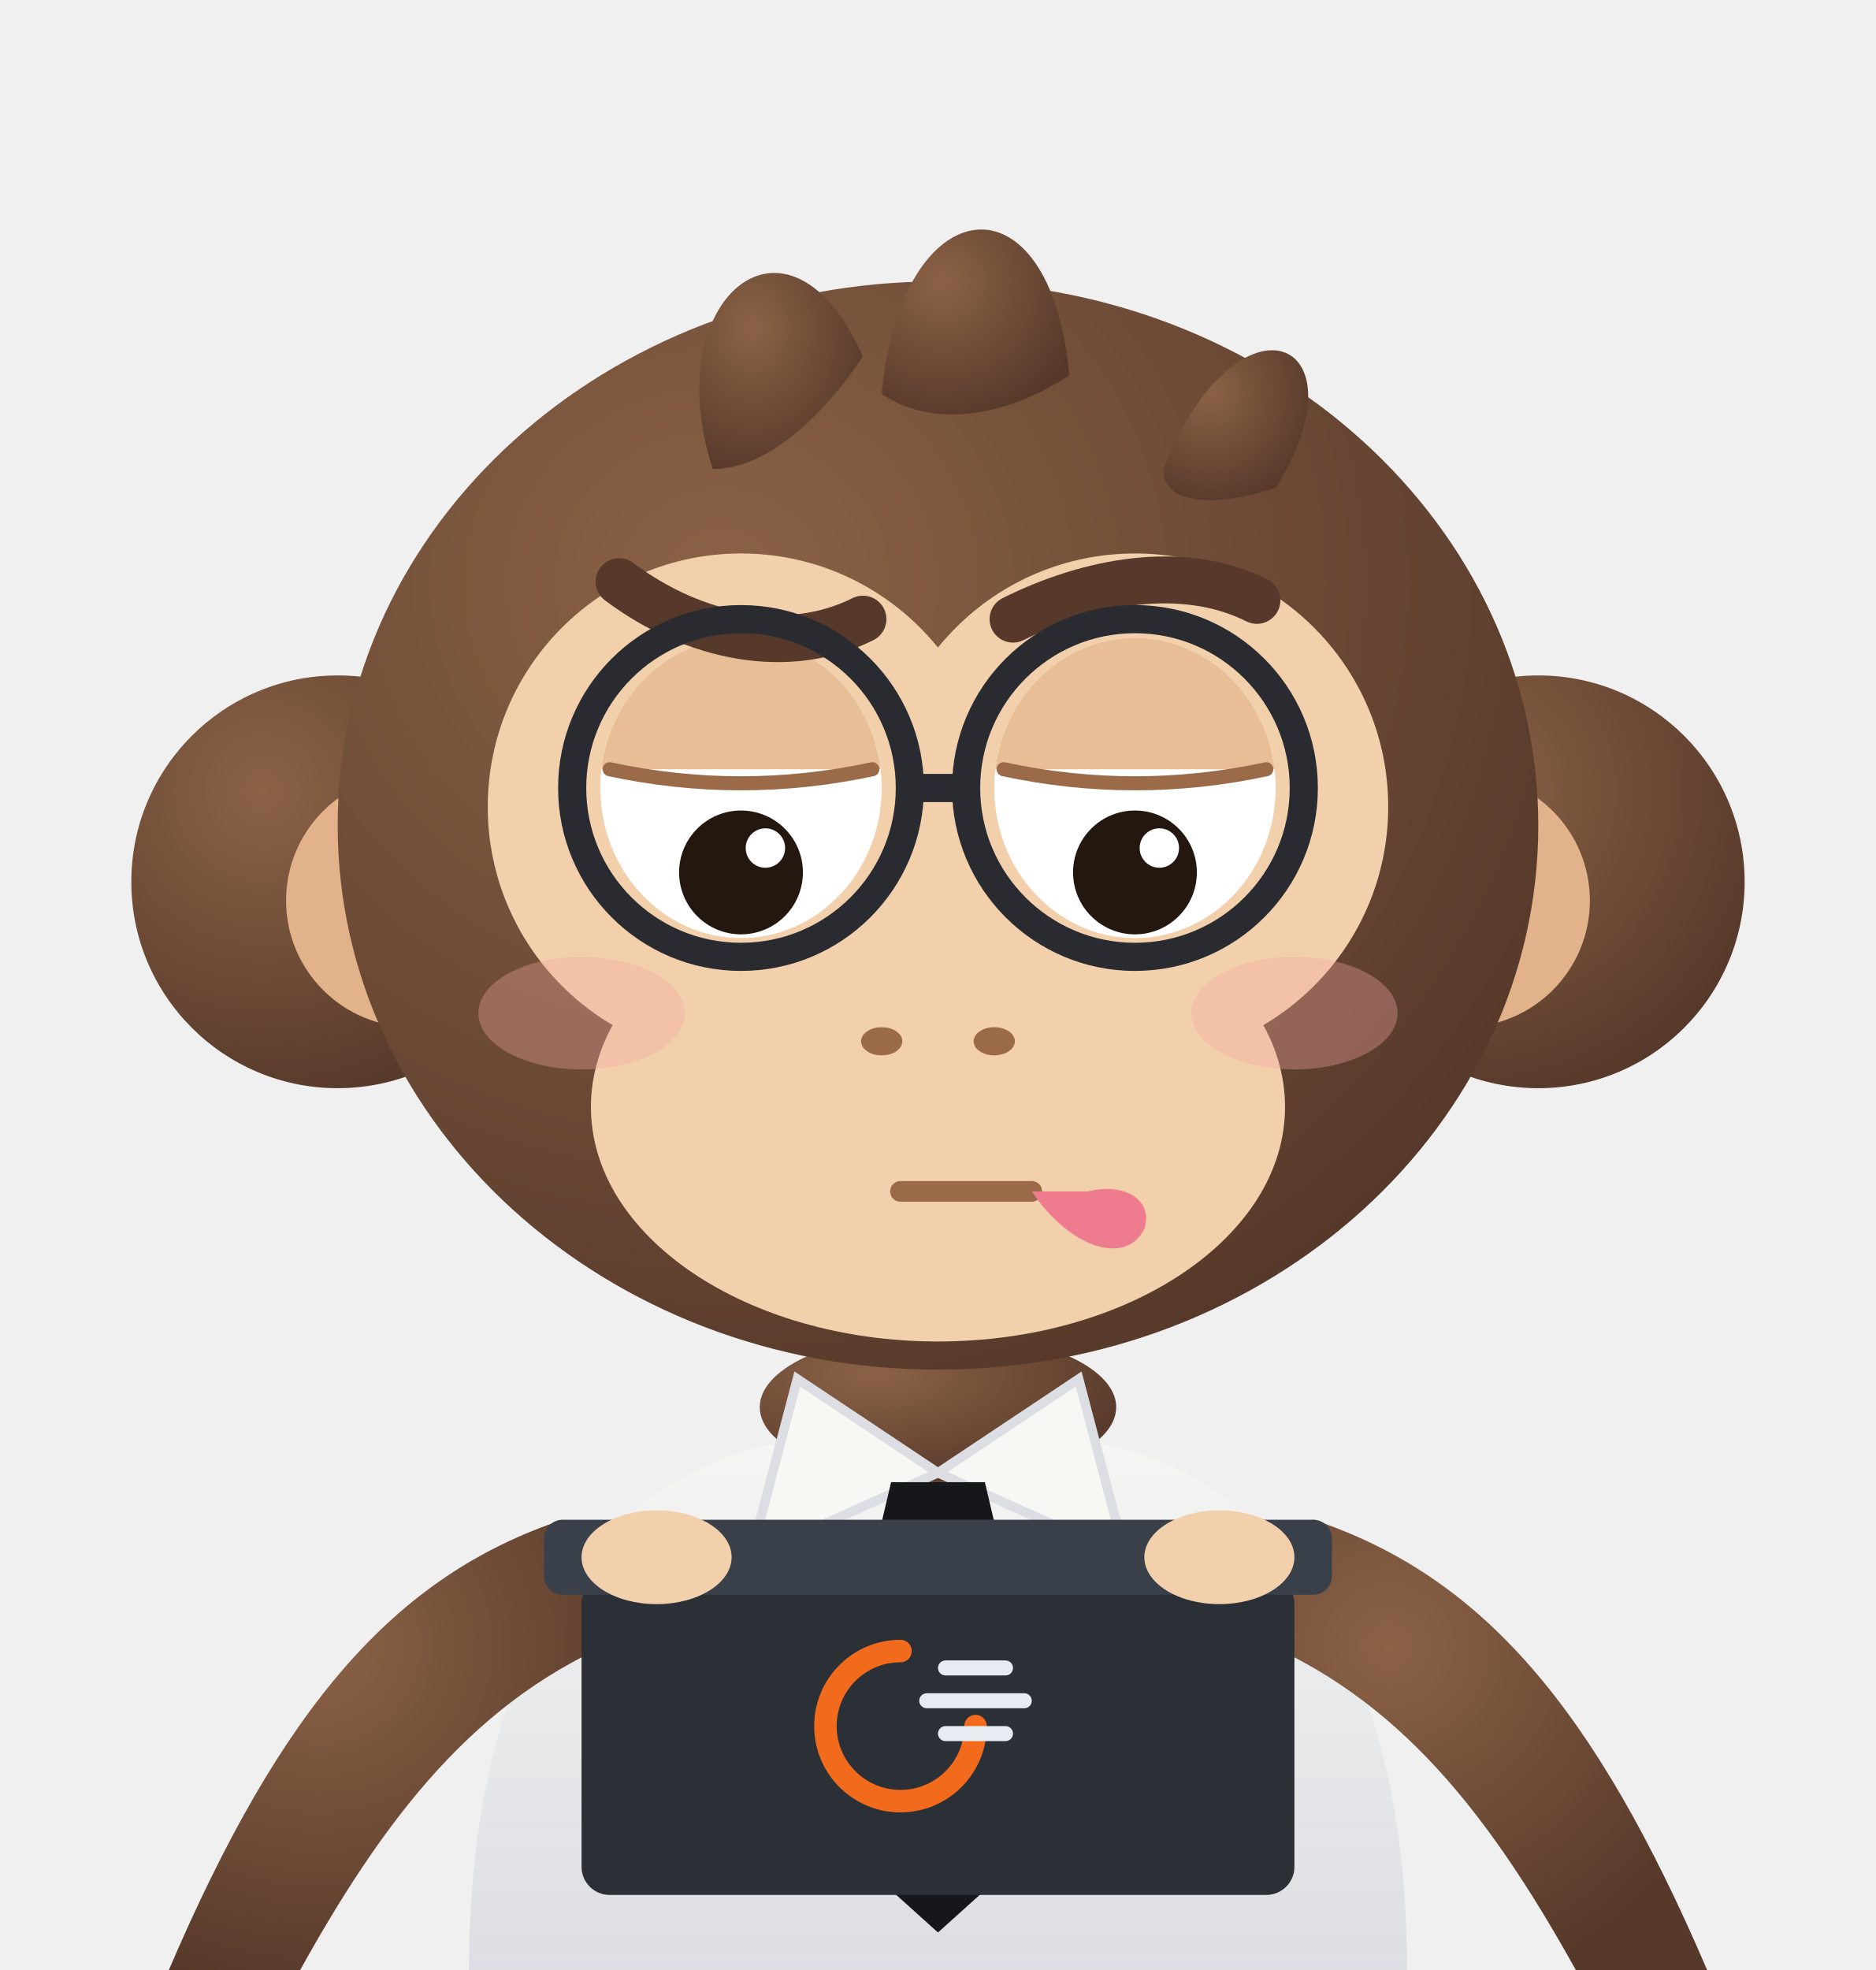
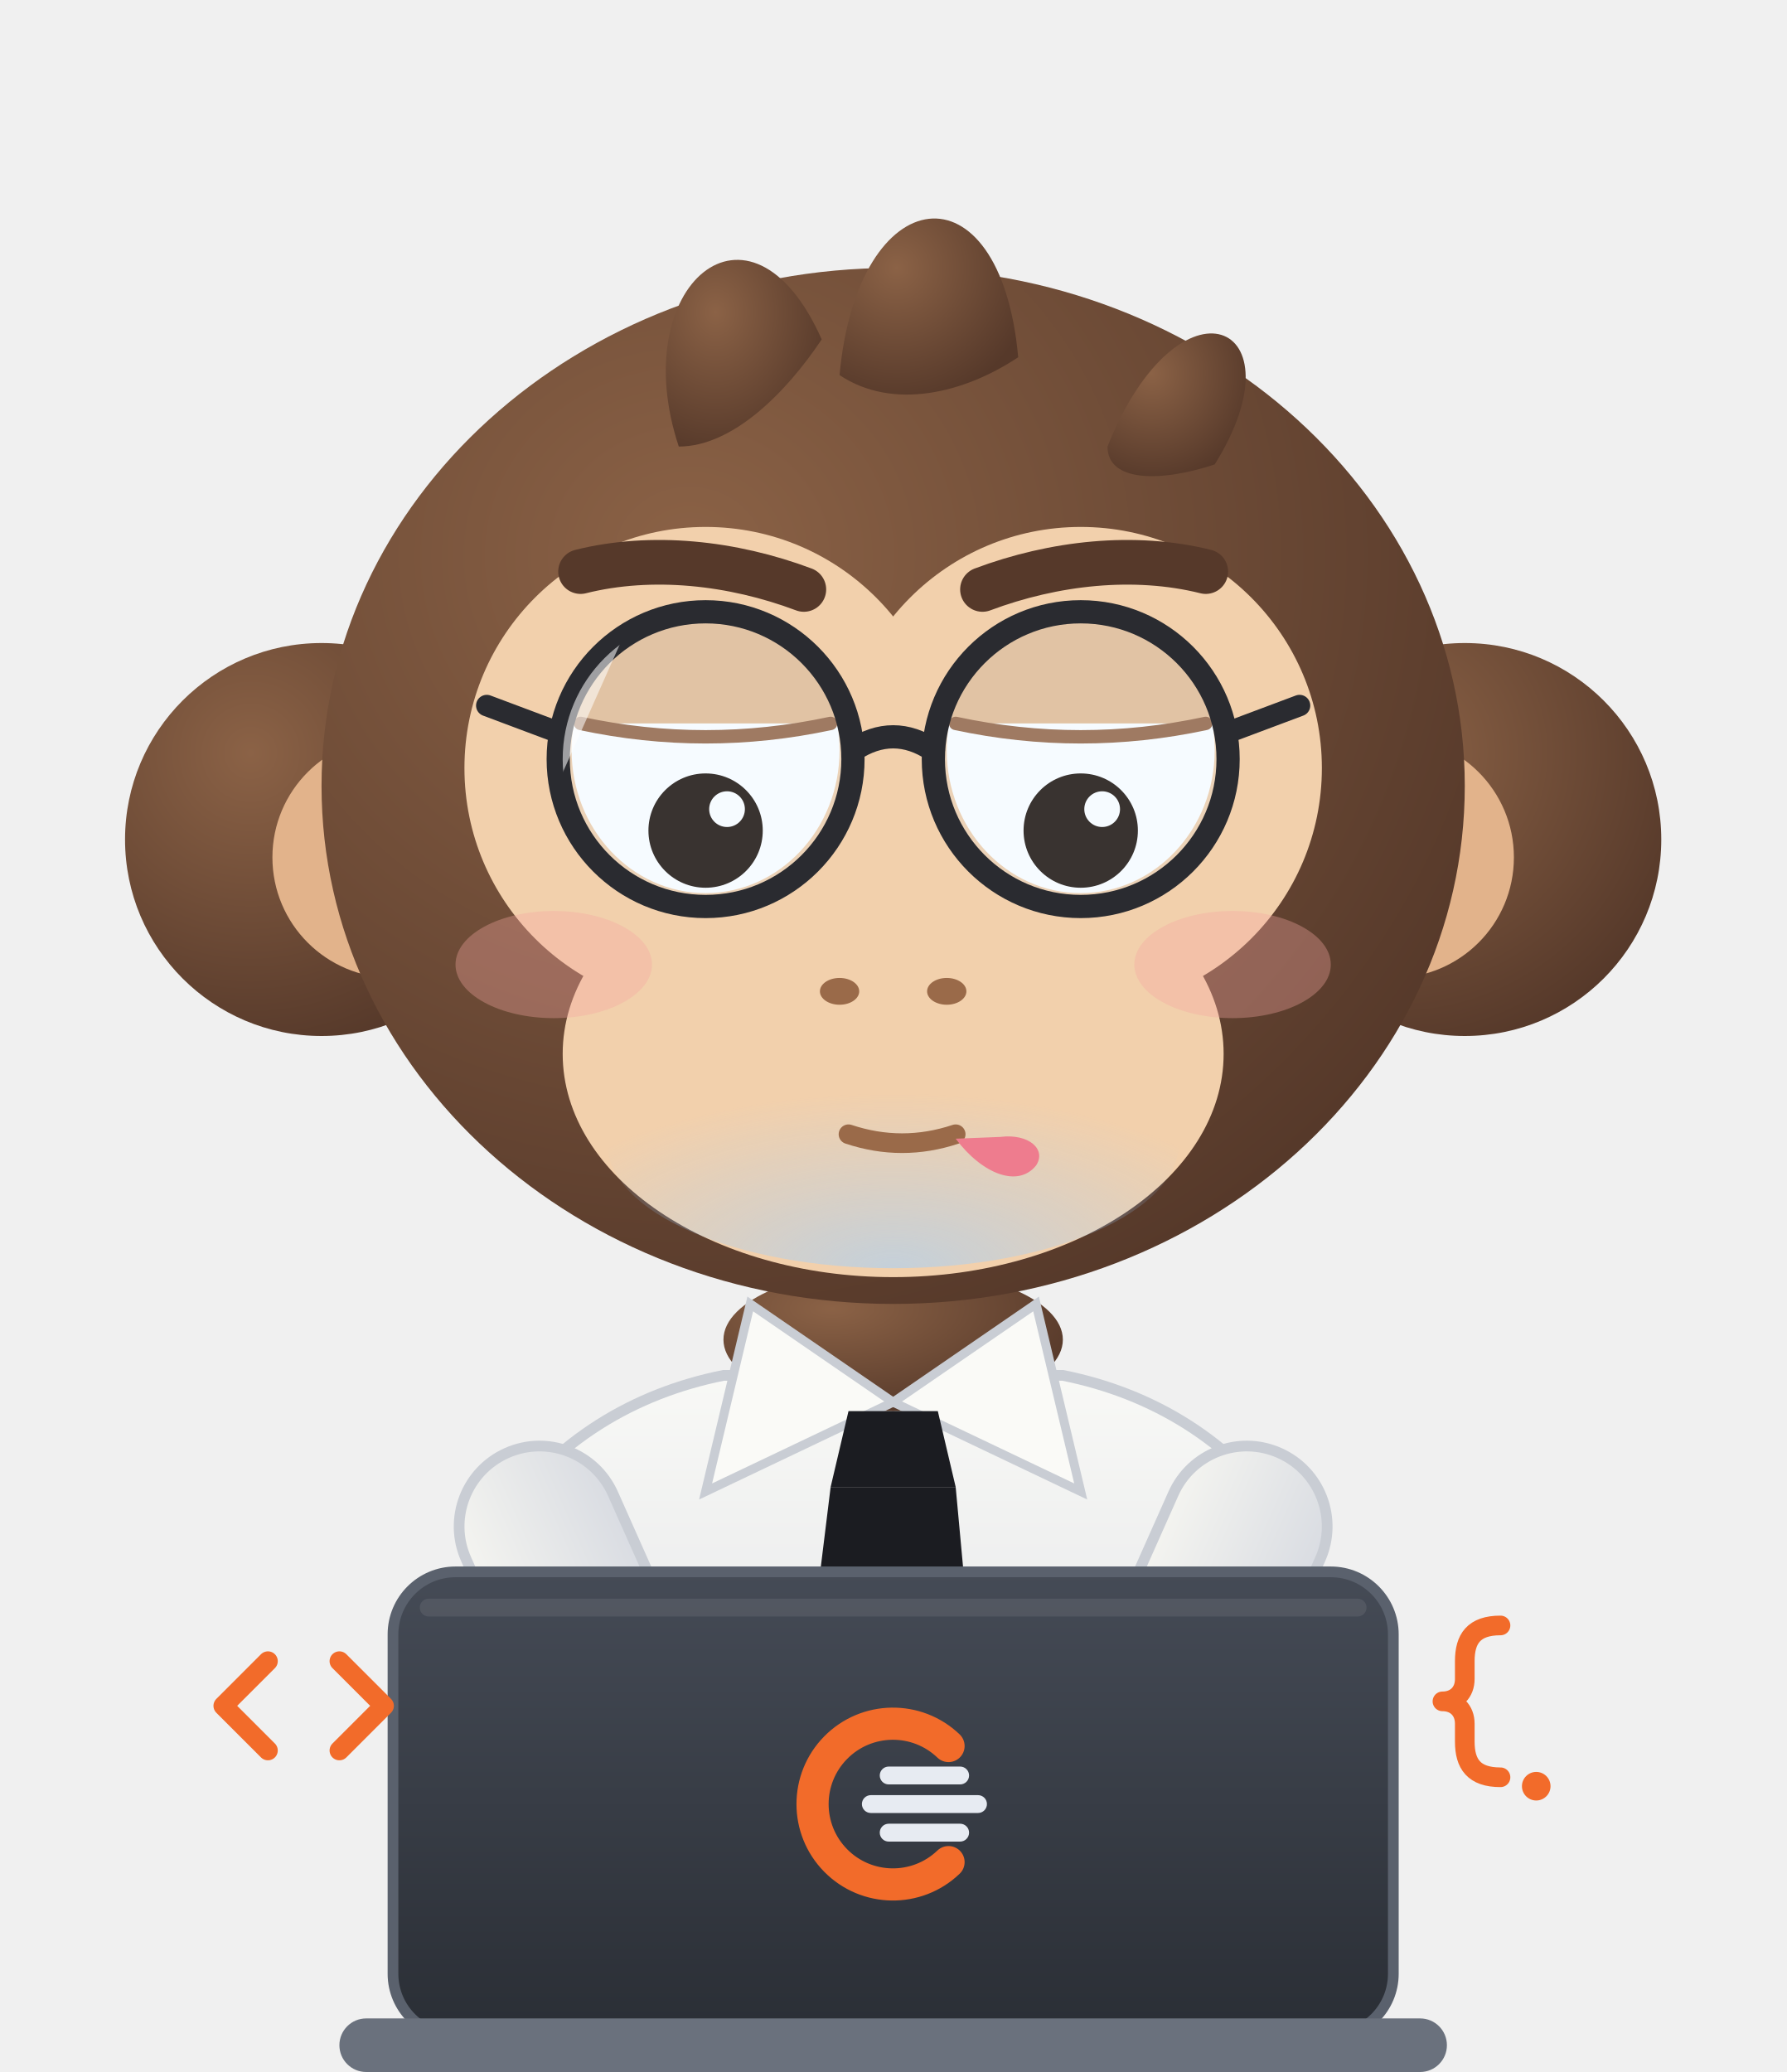
- <svg xmlns="http://www.w3.org/2000/svg" viewBox="0 0 200 210" fill="none">
+ <svg xmlns="http://www.w3.org/2000/svg" viewBox="0 0 200 232" fill="none">
  <defs>
    <radialGradient id="laptop-fur" cx="32%" cy="28%" r="78%">
      <stop stop-color="#8B6246" />
      <stop offset="1" stop-color="#56392A" />
    </radialGradient>
-     <linearGradient id="laptop-shirt" x1="100" y1="150" x2="100" y2="210" gradientUnits="userSpaceOnUse">
-       <stop stop-color="#F7F7F4" />
-       <stop offset="1" stop-color="#DCDEE3" />
+     <linearGradient id="laptop-shirt" x1="100" y1="150" x2="100" y2="232" gradientUnits="userSpaceOnUse">
+       <stop stop-color="#FAFAF7" />
+       <stop offset="1" stop-color="#D5D8DE" />
    </linearGradient>
+     <linearGradient id="laptop-sleeve" x1="0" y1="0" x2="1" y2="0">
+       <stop stop-color="#F4F4F0" />
+       <stop offset="1" stop-color="#D9DCE2" />
+     </linearGradient>
+     <linearGradient id="laptop-lid" x1="100" y1="176" x2="100" y2="228" gradientUnits="userSpaceOnUse">
+       <stop stop-color="#454B56" />
+       <stop offset="1" stop-color="#2A2E35" />
+     </linearGradient>
+     <radialGradient id="laptop-glow" cx="50%" cy="100%" r="70%">
+       <stop stop-color="#9FD0FF" stop-opacity=".55" />
+       <stop offset="1" stop-color="#9FD0FF" stop-opacity="0" />
+     </radialGradient>
    <clipPath id="laptop-eye-l">
      <ellipse cx="79" cy="84" rx="15" ry="16" />
    </clipPath>
    <clipPath id="laptop-eye-r">
      <ellipse cx="121" cy="84" rx="15" ry="16" />
    </clipPath>
+     <clipPath id="laptop-lenses">
+       <circle cx="79" cy="85" r="16" />
+       <circle cx="121" cy="85" r="16" />
+     </clipPath>
  </defs>
-   <g id="laptop-body">
-     <path fill="url(#laptop-shirt)" d="M50 210c0-34 14-52 32-56h36c18 4 32 22 32 56H50z" />
-     <ellipse cx="100" cy="150" rx="19" ry="8" fill="url(#laptop-fur)" />
-     <path fill="#F7F7F4" stroke="#DCDEE3" d="M100 157 85 147 80 166z" />
-     <path fill="#F7F7F4" stroke="#DCDEE3" d="M100 157 115 147 120 166z" />
-     <g class="tie">
-       <path fill="#16171B" d="M95 158h10l2 8.5H93z" />
-       <path fill="#16171B" d="M93 166.5h14L110 197 100 206 90 197z" />
+   <g class="g-all">
+     <g id="laptop-body">
+       <path fill="url(#laptop-shirt)" stroke="#C9CDD4" stroke-width="1.2" d="M46 232v-24c0-33 15-50 35-54h38c20 4 35 21 35 54v24z" />
+       <ellipse cx="100" cy="150" rx="19" ry="8" fill="url(#laptop-fur)" />
+       <path fill="#FAFAF7" stroke="#C9CDD4" d="M100 157 84 146 79 167z" />
+       <path fill="#FAFAF7" stroke="#C9CDD4" d="M100 157 116 146 121 167z" />
+       <path fill="#1B1C21" d="M95 158h10l2 8.5H93z" />
+       <path fill="#1B1C21" d="M93 166.5h14L110 199 100 209 89 199z" />
+     </g>
+     <g class="type-l">
+       <g transform="rotate(-24 60 170)">
+         <rect x="51" y="162" width="18" height="30" rx="9" fill="url(#laptop-sleeve)" stroke="#C9CDD4" stroke-width="1.2" />
+         <rect x="53.5" y="188" width="13" height="30" rx="6.5" fill="url(#laptop-fur)" />
+       </g>
+     </g>
+     <g class="type-r">
+       <g transform="rotate(24 140 170)">
+         <rect x="131" y="162" width="18" height="30" rx="9" fill="url(#laptop-sleeve)" stroke="#C9CDD4" stroke-width="1.2" />
+         <rect x="133.5" y="188" width="13" height="30" rx="6.5" fill="url(#laptop-fur)" />
+       </g>
+     </g>
+     <g class="laptop">
+       <rect x="44" y="176" width="112" height="52" rx="7" fill="url(#laptop-lid)" stroke="#5A616D" stroke-width="1.2" />
+       <rect x="47" y="179" width="106" height="2" rx="1" fill="#FFFFFF" opacity=".08" />
+       <g class="laptop-mark" transform="translate(100 202)">
+         <path d="M6.2 -6.5A9 9 0 1 0 6.2 6.5" stroke="#F26B2A" stroke-width="3.6" stroke-linecap="round" />
+         <rect x="-1.5" y="-4.2" width="10" height="2" rx="1" fill="#E7EBF2" />
+         <rect x="-3.5" y="-1" width="14" height="2" rx="1" fill="#E7EBF2" />
+         <rect x="-1.5" y="2.2" width="10" height="2" rx="1" fill="#E7EBF2" />
+       </g>
+       <rect x="38" y="226" width="124" height="6" rx="3" fill="#6A717D" />
+     </g>
+     <g class="bits" stroke="#F26B2A" stroke-width="2.2" stroke-linecap="round" stroke-linejoin="round">
+       <path class="bit b1" d="M30 186l-5 5 5 5M38 186l5 5-5 5" />
+       <path class="bit b2" d="M168 182c-3 0-4 1.5-4 4v2c0 1.5-1 2.5-2.5 2.5 1.5 0 2.5 1 2.5 2.5v2c0 2.5 1 4 4 4" />
+       <circle class="bit b3" cx="172" cy="200" r="1.6" fill="#F26B2A" stroke="none" />
+     </g>
+     <g class="g-head">
+       <g>
+         <circle cx="36" cy="94" r="22" fill="url(#laptop-fur)" />
+         <circle cx="164" cy="94" r="22" fill="url(#laptop-fur)" />
+         <circle cx="44" cy="96" r="13.5" fill="#E2B38B" />
+         <circle cx="156" cy="96" r="13.5" fill="#E2B38B" />
+       </g>
+       <ellipse cx="100" cy="88" rx="64" ry="58" fill="url(#laptop-fur)" />
+       <g class="tufts" fill="url(#laptop-fur)">
+         <path class="tuft" d="M76 50c-6-18 8-30 16-12-4 6-10 12-16 12z" />
+         <path class="tuft" d="M94 42c2-22 18-24 20-2-6 4-14 6-20 2z" />
+         <path class="tuft" d="M124 50c8-20 22-14 12 2-6 2-12 2-12-2z" />
+       </g>
+       <g fill="#F2D0AC">
+         <circle cx="79" cy="86" r="27" />
+         <circle cx="121" cy="86" r="27" />
+         <ellipse cx="100" cy="118" rx="37" ry="25" />
+       </g>
+       <ellipse class="blush" cx="62" cy="108" rx="11" ry="6" fill="#F4A6A0" opacity=".35" />
+       <ellipse class="blush" cx="138" cy="108" rx="11" ry="6" fill="#F4A6A0" opacity=".35" />
+       <ellipse class="screen-glow" cx="100" cy="128" rx="32" ry="14" fill="url(#laptop-glow)" />
+       <ellipse cx="79" cy="84" rx="15" ry="16" fill="#fff" />
+       <ellipse cx="121" cy="84" rx="15" ry="16" fill="#fff" />
+       <g class="pupils">
+         <circle cx="79" cy="93" r="6.4" fill="#24170F" />
+         <circle cx="121" cy="93" r="6.4" fill="#24170F" />
+         <circle cx="81.4" cy="90.6" r="2" fill="#fff" />
+         <circle cx="123.4" cy="90.6" r="2" fill="#fff" />
+       </g>
+       <g clip-path="url(#laptop-eye-l)">
+         <rect class="lid" x="62" y="68" width="34" height="13" fill="#E7BE96" />
+         <path d="M65 81q14 3 28 0" stroke="#9A6A49" stroke-width="1.5" stroke-linecap="round" />
+       </g>
+       <g clip-path="url(#laptop-eye-r)">
+         <rect class="lid" x="104" y="68" width="34" height="13" fill="#E7BE96" />
+         <path d="M107 81q14 3 28 0" stroke="#9A6A49" stroke-width="1.5" stroke-linecap="round" />
+       </g>
+       <g class="brows" stroke="#56392A" stroke-width="5" stroke-linecap="round">
+         <path d="M65 64c8-2 17-1 25 2" />
+         <path d="M110 66c8-3 17-4 25-2" />
+       </g>
+       <g class="glasses">
+         <circle cx="79" cy="85" r="16.5" fill="#BFE0FF" fill-opacity=".14" stroke="#2A2B30" stroke-width="2.6" />
+         <circle cx="121" cy="85" r="16.5" fill="#BFE0FF" fill-opacity=".14" stroke="#2A2B30" stroke-width="2.6" />
+         <path d="M95.5 84q4.5-3 9 0" stroke="#2A2B30" stroke-width="2.6" stroke-linecap="round" />
+         <path d="M62.5 82l-8-3M137.5 82l8-3" stroke="#2A2B30" stroke-width="2.4" stroke-linecap="round" />
+         <g clip-path="url(#laptop-lenses)">
+           <rect class="glint" x="56" y="62" width="9" height="48" fill="#FFFFFF" opacity=".55" transform="rotate(24 79 85)" />
+         </g>
+       </g>
+       <g fill="#9A6A49">
+         <ellipse cx="94" cy="111" rx="2.2" ry="1.5" />
+         <ellipse cx="106" cy="111" rx="2.2" ry="1.5" />
+       </g>
+       <path class="mouth" d="M95 127q6 2 12 0" stroke="#9A6A49" stroke-width="2.2" stroke-linecap="round" />
+       <path class="tongue" d="M107 127.5c3 4 7 5.5 9 3 1.2-1.8-.8-3.6-4-3.2" fill="#EE7C8E" />
    </g>
  </g>
-   <g class="arms" fill="url(#laptop-fur)">
-     <path d="M18 210c12-28 24-42 42-48l8 12c-16 6-26 18-36 36H18z" />
-     <path d="M182 210c-12-28-24-42-42-48l-8 12c16 6 26 18 36 36h14z" />
-   </g>
-   <g id="laptop-ears">
-     <circle cx="36" cy="94" r="22" fill="url(#laptop-fur)" />
-     <circle cx="164" cy="94" r="22" fill="url(#laptop-fur)" />
-     <circle cx="44" cy="96" r="13.5" fill="#E2B38B" />
-     <circle cx="156" cy="96" r="13.5" fill="#E2B38B" />
-   </g>
-   <ellipse cx="100" cy="88" rx="64" ry="58" fill="url(#laptop-fur)" />
-   <g class="tufts" fill="url(#laptop-fur)">
-     <path class="tuft" d="M76 50c-6-18 8-30 16-12-4 6-10 12-16 12z" />
-     <path class="tuft" d="M94 42c2-22 18-24 20-2-6 4-14 6-20 2z" />
-     <path class="tuft" d="M124 50c8-20 22-14 12 2-6 2-12 2-12-2z" />
-   </g>
-   <g fill="#F2D0AC">
-     <circle cx="79" cy="86" r="27" />
-     <circle cx="121" cy="86" r="27" />
-     <ellipse cx="100" cy="118" rx="37" ry="25" />
-     <ellipse class="blush" cx="62" cy="108" rx="11" ry="6" fill="#F4A6A0" opacity=".35" />
-     <ellipse class="blush" cx="138" cy="108" rx="11" ry="6" fill="#F4A6A0" opacity=".35" />
-   </g>
-   <ellipse cx="79" cy="84" rx="15" ry="16" fill="#fff" />
-   <ellipse cx="121" cy="84" rx="15" ry="16" fill="#fff" />
-   <g class="pupils">
-     <circle cx="79" cy="93" r="6.6" fill="#24170F" />
-     <circle cx="121" cy="93" r="6.6" fill="#24170F" />
-     <circle cx="81.6" cy="90.4" r="2.1" fill="#fff" />
-     <circle cx="123.6" cy="90.4" r="2.1" fill="#fff" />
-   </g>
-   <g class="lids" clip-path="url(#laptop-eye-l)">
-     <rect class="lid" x="62" y="68" width="34" height="14" fill="#E7BE96" />
-     <path d="M65 82q14 3 28 0" stroke="#9A6A49" stroke-width="1.5" stroke-linecap="round" />
-   </g>
-   <g class="lids" clip-path="url(#laptop-eye-r)">
-     <rect class="lid" x="104" y="68" width="34" height="14" fill="#E7BE96" />
-     <path d="M107 82q14 3 28 0" stroke="#9A6A49" stroke-width="1.5" stroke-linecap="round" />
-   </g>
-   <g class="brows" stroke="#56392A" stroke-width="5" stroke-linecap="round">
-     <path d="M66 62c8 6 18 8 26 4" />
-     <path d="M108 66c8-4 18-6 26-2" />
-   </g>
-   <g class="glasses" stroke="#2A2B30" stroke-width="3" fill="none">
-     <circle cx="79" cy="84" r="18" />
-     <circle cx="121" cy="84" r="18" />
-     <path d="M97 84h6" stroke-linecap="round" />
-   </g>
-   <g fill="#9A6A49">
-     <ellipse cx="94" cy="111" rx="2.2" ry="1.5" />
-     <ellipse cx="106" cy="111" rx="2.2" ry="1.5" />
-   </g>
-   <path class="mouth" d="M96 127h14" stroke="#9A6A49" stroke-width="2.2" stroke-linecap="round" />
-   <path d="M110 127c4 6 10 8 12 4 1-3-2-5-6-4" fill="#EE7C8E" />
-   <g class="laptop">
-     <rect x="62" y="168" width="76" height="34" rx="3" fill="#2B2F36" />
-     <rect x="58" y="162" width="84" height="8" rx="2" fill="#3A404A" />
-     <path d="M96 176a8 8 0 1 0 8 8" stroke="#F26B1D" stroke-width="2.4" stroke-linecap="round" />
-     <rect x="100" y="177" width="8" height="1.6" rx=".8" fill="#E7EBF2" />
-     <rect x="98" y="180.5" width="12" height="1.6" rx=".8" fill="#E7EBF2" />
-     <rect x="100" y="184" width="8" height="1.6" rx=".8" fill="#E7EBF2" />
-   </g>
-   <g fill="#F2D0AC">
-     <ellipse cx="70" cy="166" rx="8" ry="5" />
-     <ellipse cx="130" cy="166" rx="8" ry="5" />
-   </g>
</svg>
